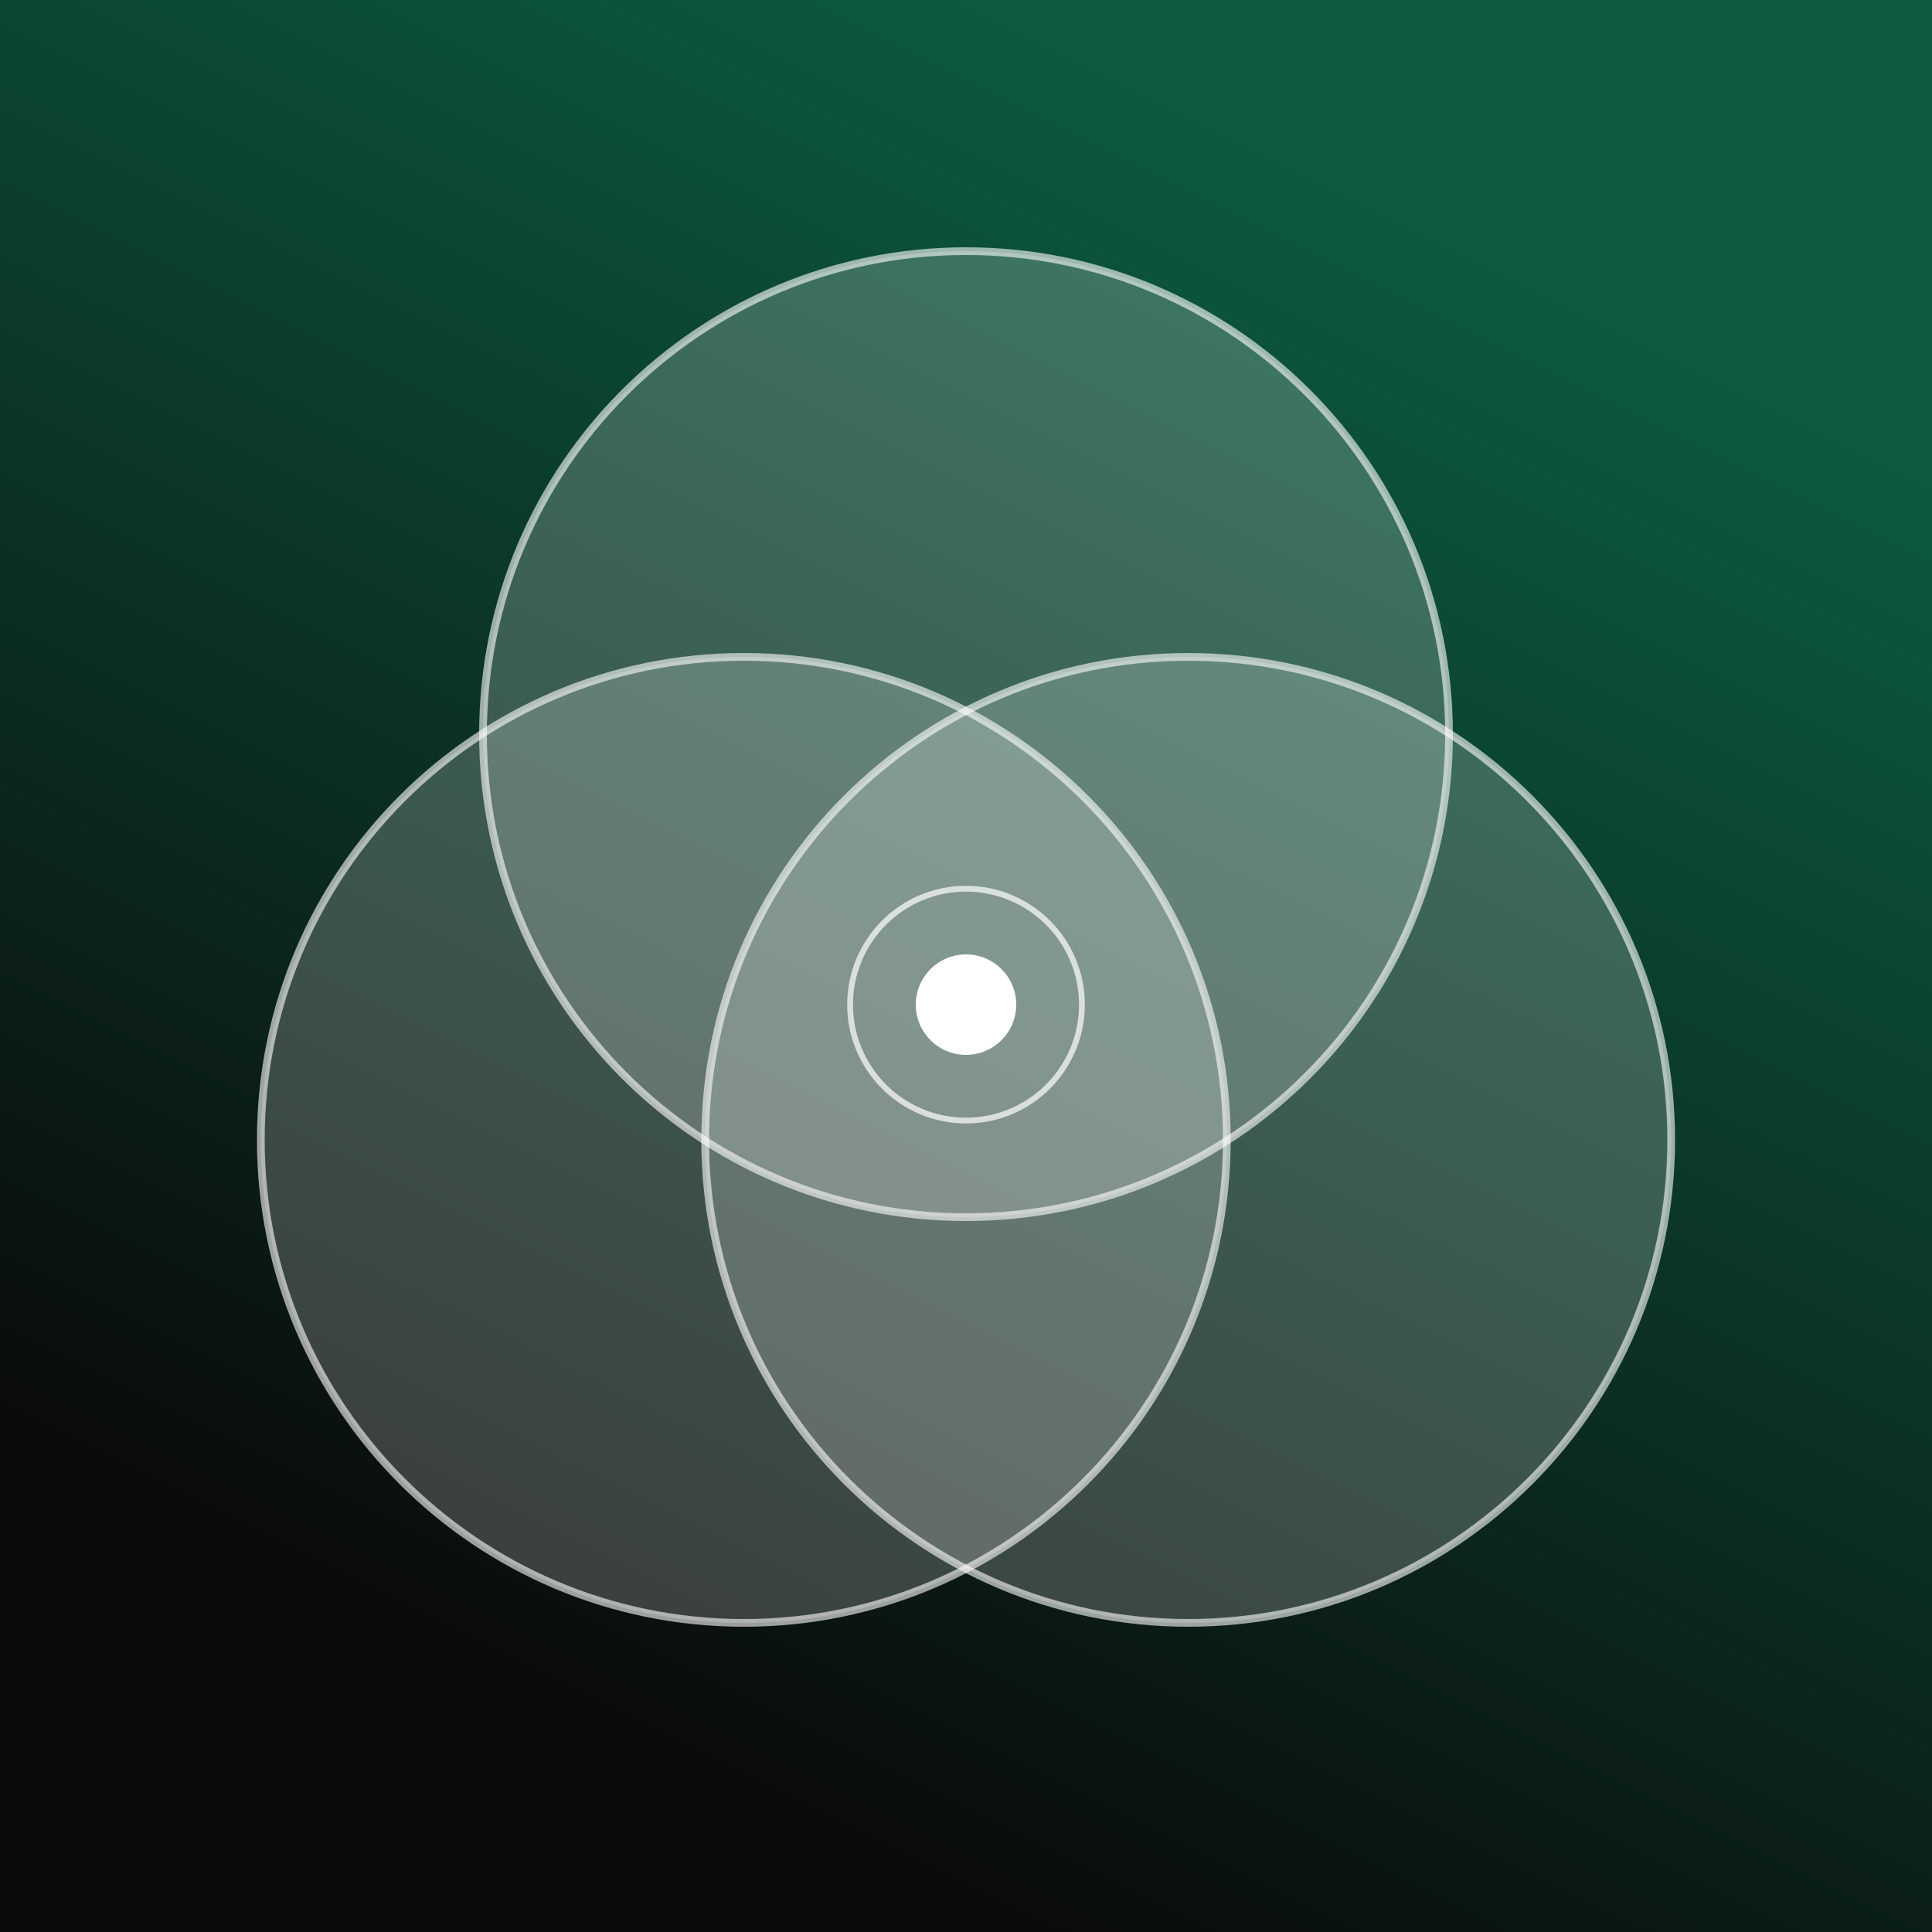
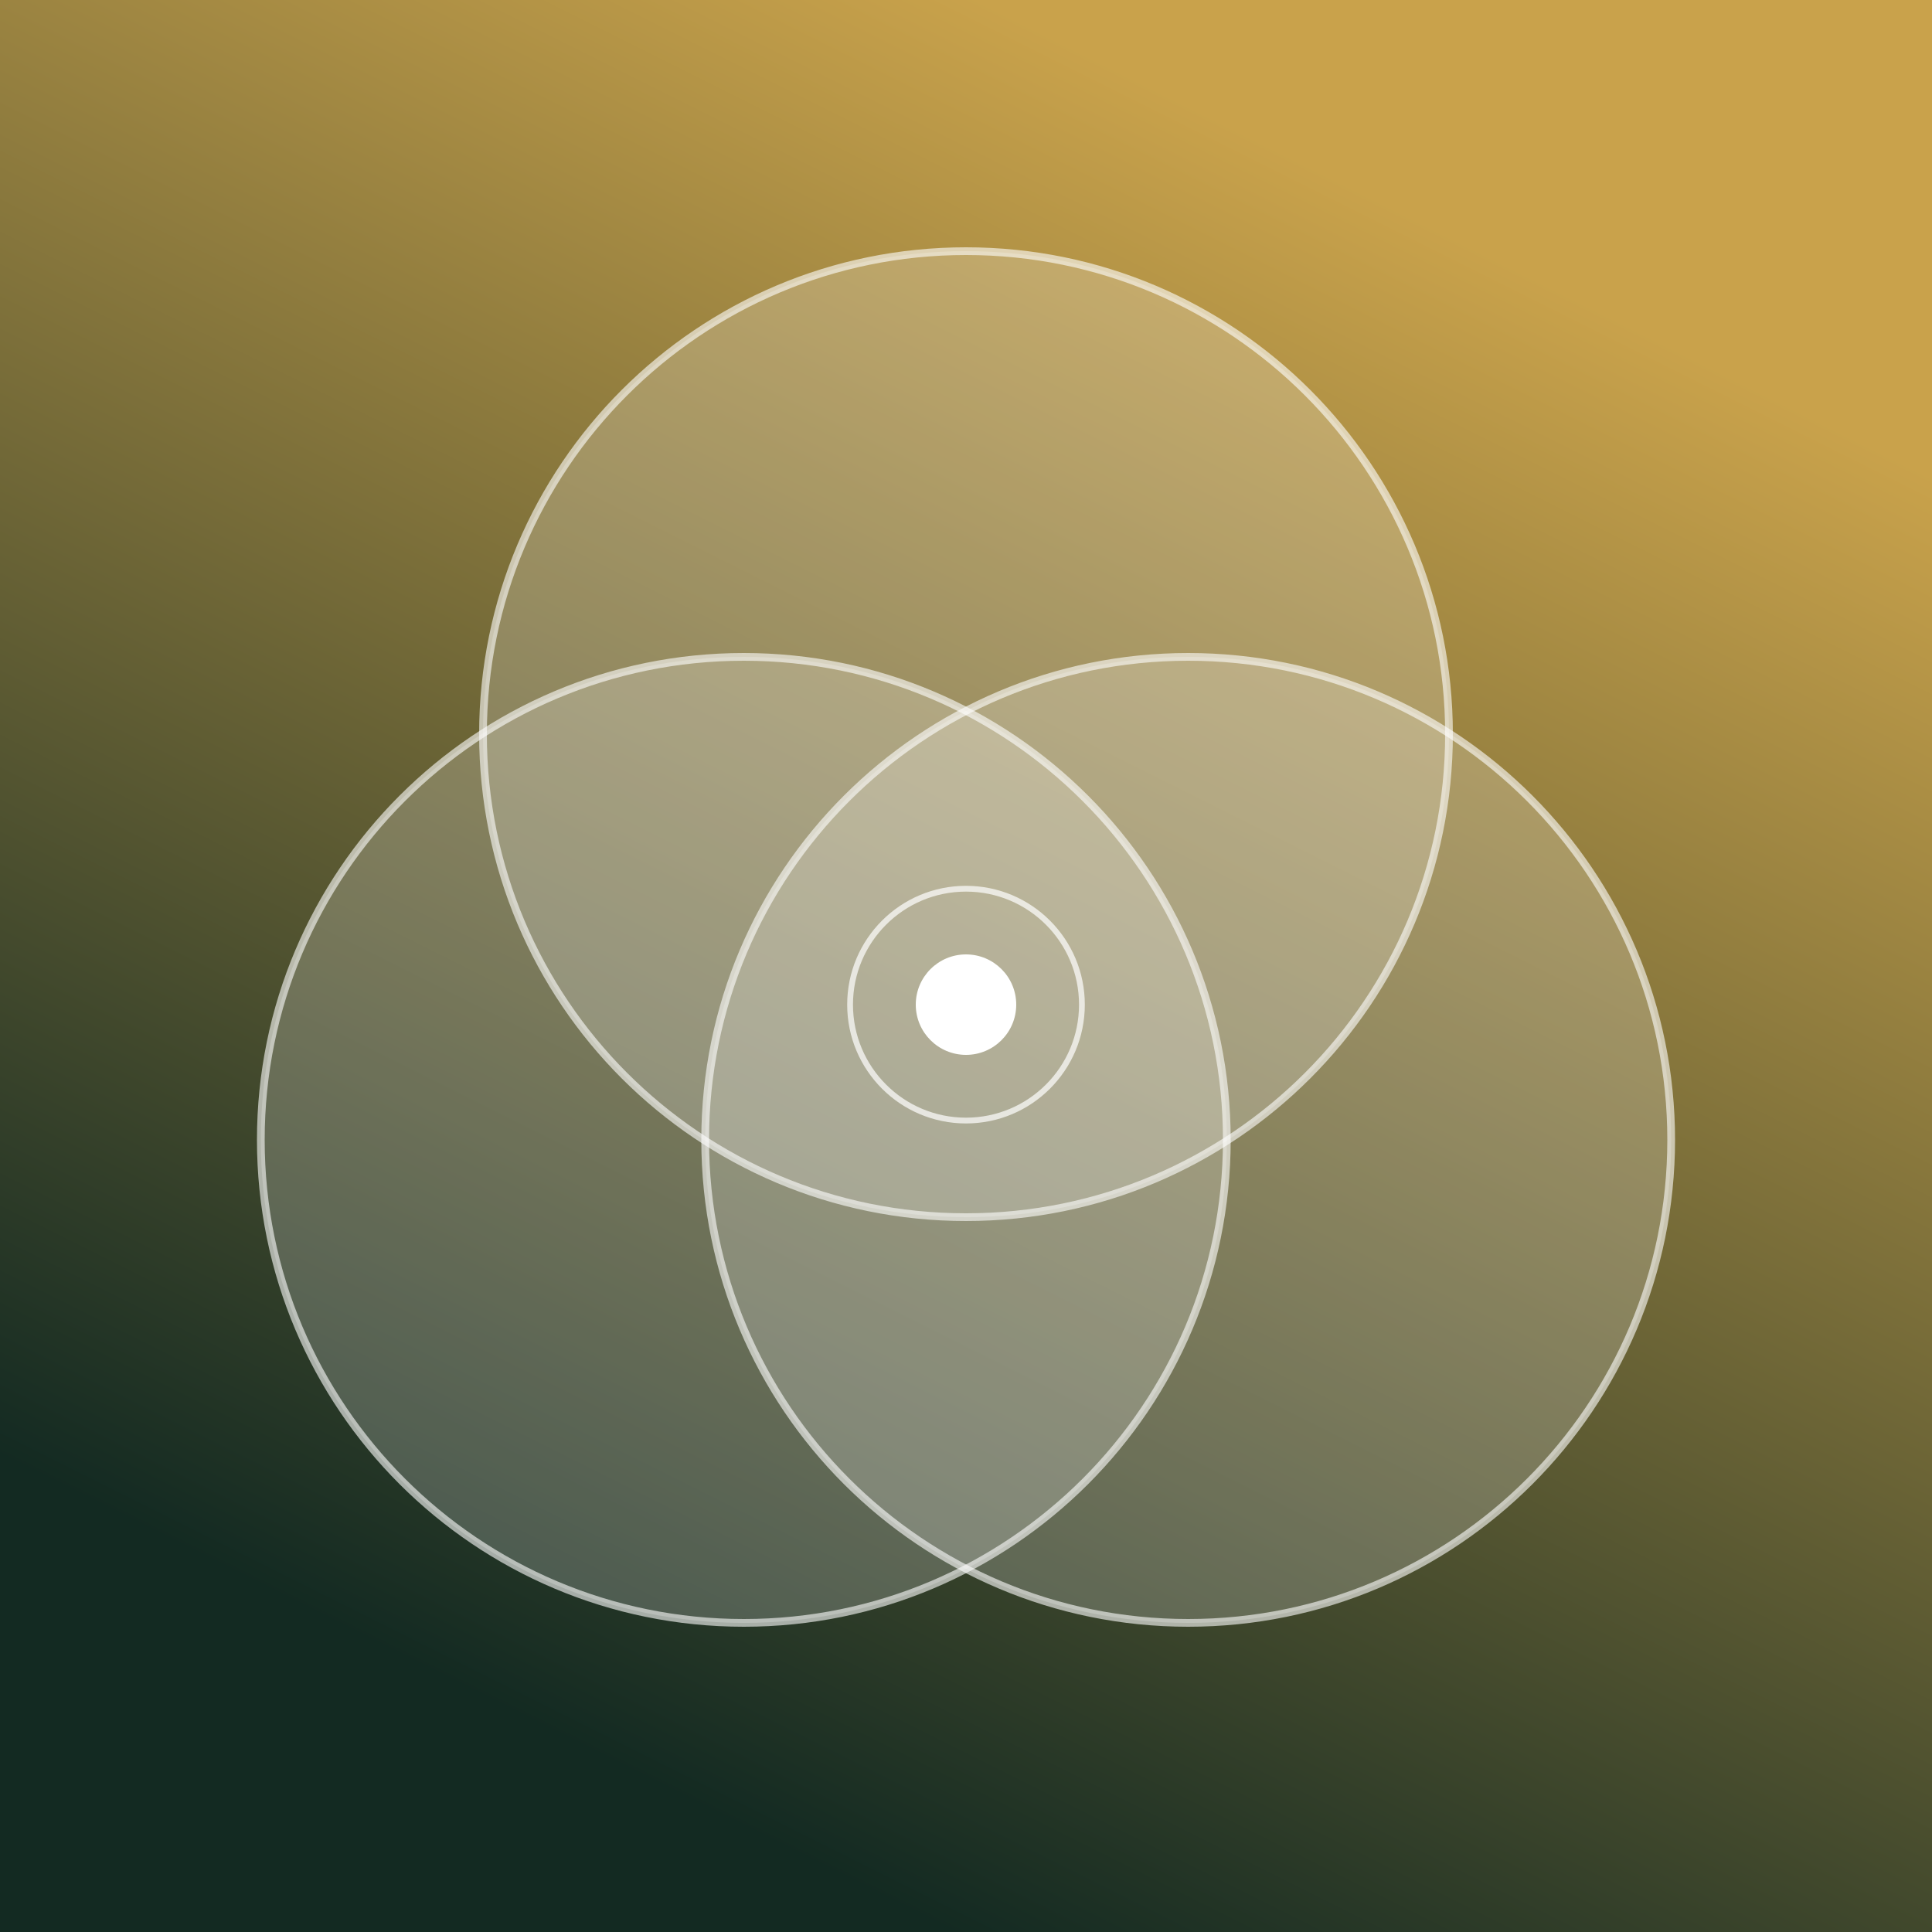
<svg xmlns="http://www.w3.org/2000/svg" viewBox="0 0 1000 1000" width="1000" height="1000">
  <defs>
    <linearGradient id="bg" x1="0.7" y1="0.1" x2="0.3" y2="0.9">
-       <stop offset="0" stop-color="#0c5a41" />
-       <stop offset="1" stop-color="#0a0a0a" />
+       <stop offset="0" stop-color="#c9a24b" />
+       <stop offset="1" stop-color="#132a22" />
    </linearGradient>
  </defs>
  <rect width="1000" height="1000" fill="url(#bg)" />
  <circle cx="500" cy="380" r="250" fill="#fff" fill-opacity=".2" stroke="#fff" stroke-opacity=".6" stroke-width="4" />
  <circle cx="385" cy="590" r="250" fill="#fff" fill-opacity=".2" stroke="#fff" stroke-opacity=".6" stroke-width="4" />
  <circle cx="615" cy="590" r="250" fill="#fff" fill-opacity=".2" stroke="#fff" stroke-opacity=".6" stroke-width="4" />
  <circle cx="500" cy="520" r="26" fill="#fff" />
  <circle cx="500" cy="520" r="60" fill="none" stroke="#fff" stroke-opacity=".7" stroke-width="3" />
</svg>
